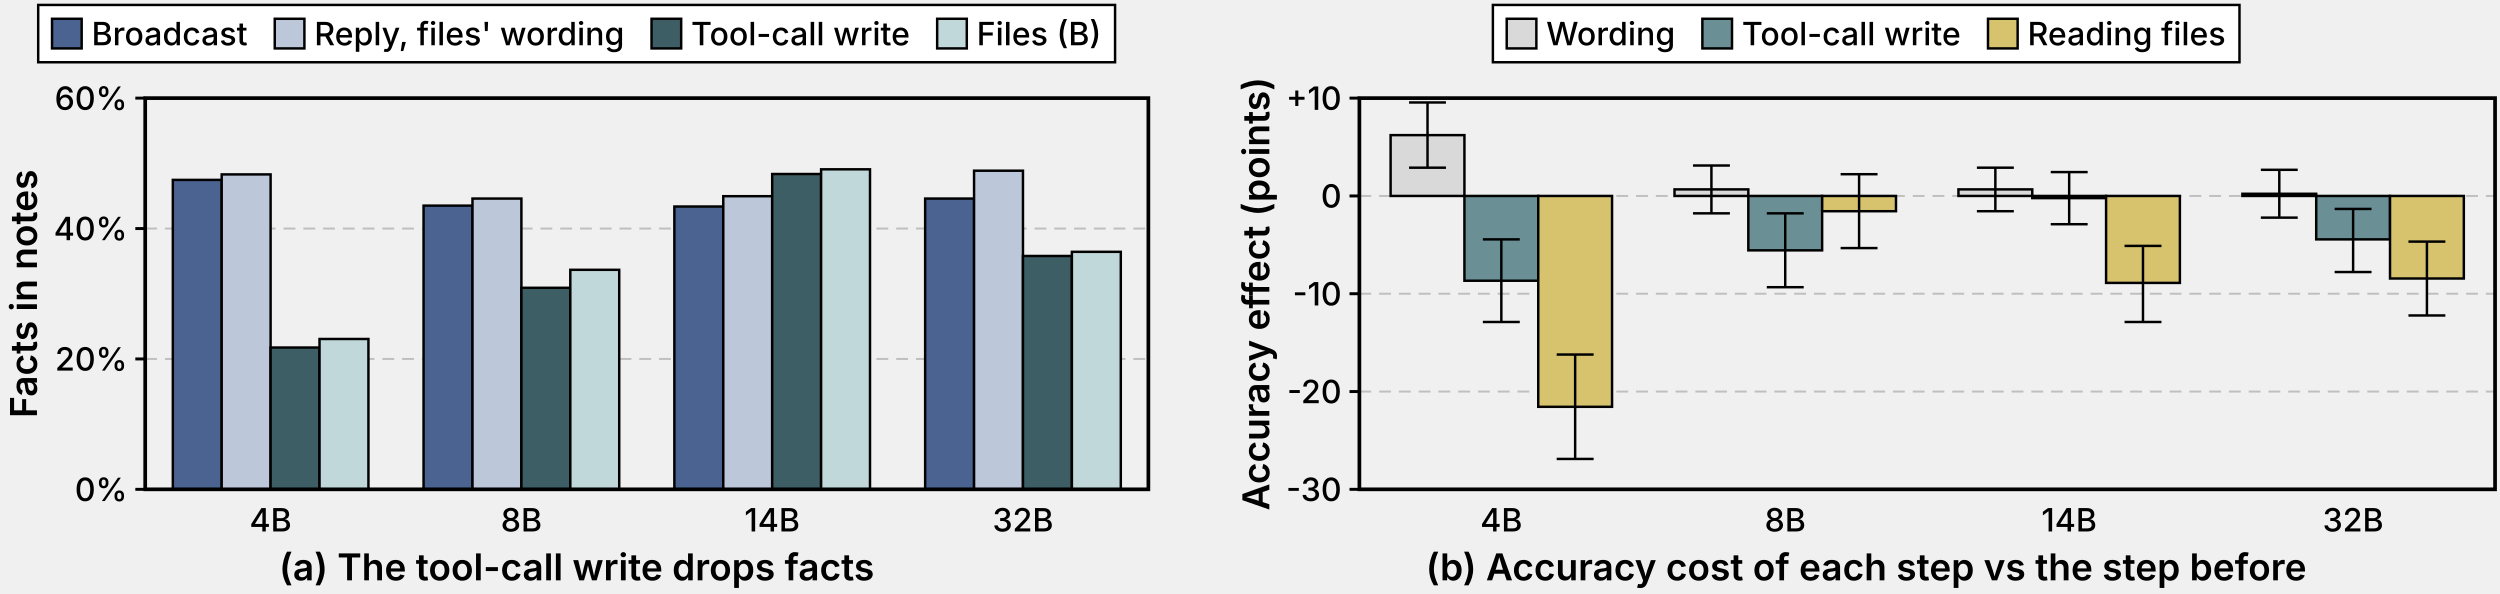
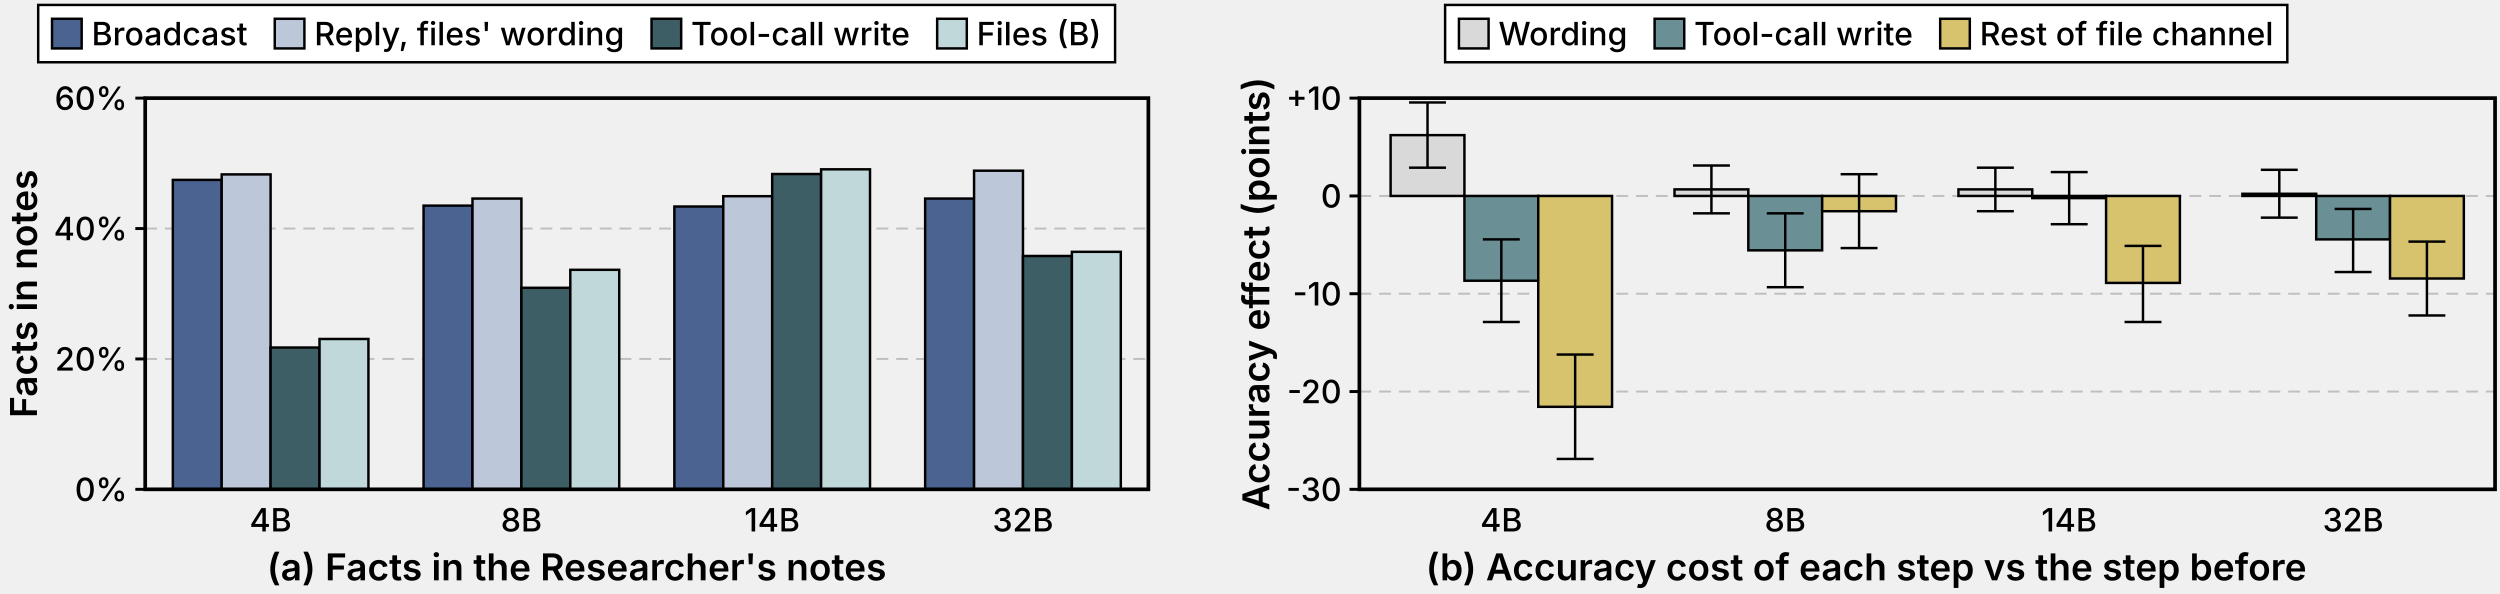
<svg xmlns="http://www.w3.org/2000/svg" width="506pt" height="120.03pt" viewBox="0 0 506 120.03">
  <line x1="29.39" y1="72.65" x2="232.43" y2="72.65" stroke="#BFBFBF" stroke-width="0.4" stroke-dasharray="2.4 1.6" />
  <line x1="29.39" y1="46.26" x2="232.43" y2="46.26" stroke="#BFBFBF" stroke-width="0.4" stroke-dasharray="2.4 1.6" />
  <rect x="34.98" y="36.41" width="9.9" height="62.63" fill="#4A6390" stroke="#000000" stroke-width="0.5" />
  <rect x="85.73" y="41.62" width="9.9" height="57.42" fill="#4A6390" stroke="#000000" stroke-width="0.5" />
  <rect x="136.49" y="41.8" width="9.9" height="57.24" fill="#4A6390" stroke="#000000" stroke-width="0.5" />
  <rect x="187.25" y="40.19" width="9.9" height="58.85" fill="#4A6390" stroke="#000000" stroke-width="0.5" />
  <rect x="44.87" y="35.3" width="9.9" height="63.74" fill="#BCC7DA" stroke="#000000" stroke-width="0.5" />
  <rect x="95.63" y="40.19" width="9.9" height="58.85" fill="#BCC7DA" stroke="#000000" stroke-width="0.5" />
  <rect x="146.39" y="39.71" width="9.9" height="59.33" fill="#BCC7DA" stroke="#000000" stroke-width="0.5" />
  <rect x="197.15" y="34.55" width="9.9" height="64.49" fill="#BCC7DA" stroke="#000000" stroke-width="0.5" />
  <rect x="54.77" y="70.34" width="9.9" height="28.7" fill="#3D5E64" stroke="#000000" stroke-width="0.5" />
  <rect x="105.53" y="58.25" width="9.9" height="40.79" fill="#3D5E64" stroke="#000000" stroke-width="0.5" />
  <rect x="156.29" y="35.22" width="9.9" height="63.82" fill="#3D5E64" stroke="#000000" stroke-width="0.5" />
  <rect x="207.05" y="51.81" width="9.9" height="47.23" fill="#3D5E64" stroke="#000000" stroke-width="0.5" />
  <rect x="64.67" y="68.61" width="9.9" height="30.43" fill="#C0D8DA" stroke="#000000" stroke-width="0.5" />
  <rect x="115.43" y="54.61" width="9.9" height="44.43" fill="#C0D8DA" stroke="#000000" stroke-width="0.5" />
  <rect x="166.19" y="34.27" width="9.9" height="64.77" fill="#C0D8DA" stroke="#000000" stroke-width="0.5" />
  <rect x="216.95" y="50.97" width="9.9" height="48.07" fill="#C0D8DA" stroke="#000000" stroke-width="0.5" />
  <text font-family="Inter">
-     <tspan x="56.48" y="117.46" font-size="7.5" font-weight="600" fill="#000000">(a)</tspan>
-     <tspan x="68.27" y="117.46" font-size="7.5" font-weight="600" fill="#000000">The</tspan>
-     <tspan x="84.14" y="117.46" font-size="7.5" font-weight="600" fill="#000000">tool-call</tspan>
-     <tspan x="115.86" y="117.46" font-size="7.5" font-weight="600" fill="#000000">write</tspan>
-     <tspan x="136.04" y="117.46" font-size="7.5" font-weight="600" fill="#000000">drops</tspan>
-     <tspan x="158.79" y="117.46" font-size="7.5" font-weight="600" fill="#000000">facts</tspan>
+     <tspan x="54.02" y="117.46" font-size="7.5" font-weight="600" fill="#000000">(a)</tspan>
+     <tspan x="65.81" y="117.46" font-size="7.5" font-weight="600" fill="#000000">Facts</tspan>
+     <tspan x="87.34" y="117.46" font-size="7.5" font-weight="600" fill="#000000">in</tspan>
+     <tspan x="95.79" y="117.46" font-size="7.5" font-weight="600" fill="#000000">the</tspan>
+     <tspan x="109.36" y="117.46" font-size="7.5" font-weight="600" fill="#000000">Researcher's</tspan>
+     <tspan x="159.13" y="117.46" font-size="7.5" font-weight="600" fill="#000000">notes</tspan>
  </text>
  <line x1="275.14" y1="79.25" x2="505" y2="79.25" stroke="#BFBFBF" stroke-width="0.4" stroke-dasharray="2.4 1.6" />
  <line x1="275.14" y1="59.45" x2="505" y2="59.45" stroke="#BFBFBF" stroke-width="0.4" stroke-dasharray="2.4 1.6" />
  <line x1="275.14" y1="39.66" x2="505" y2="39.66" stroke="#BFBFBF" stroke-width="0.4" stroke-dasharray="2.4 1.6" />
  <rect x="281.46" y="27.35" width="14.94" height="12.31" fill="#D9D9D9" stroke="#000000" stroke-width="0.5" />
  <rect x="338.92" y="38.33" width="14.94" height="1.33" fill="#D9D9D9" stroke="#000000" stroke-width="0.5" />
  <rect x="396.39" y="38.33" width="14.94" height="1.33" fill="#D9D9D9" stroke="#000000" stroke-width="0.5" />
  <rect x="453.86" y="39.22" width="14.94" height="0.44" fill="#D9D9D9" stroke="#000000" stroke-width="0.5" />
  <rect x="296.4" y="39.66" width="14.94" height="17.16" fill="#6A9096" stroke="#000000" stroke-width="0.5" />
  <rect x="353.86" y="39.66" width="14.94" height="11.01" fill="#6A9096" stroke="#000000" stroke-width="0.5" />
  <rect x="411.33" y="39.66" width="14.94" height="0.44" fill="#6A9096" stroke="#000000" stroke-width="0.5" />
  <rect x="468.8" y="39.66" width="14.94" height="8.79" fill="#6A9096" stroke="#000000" stroke-width="0.5" />
  <rect x="311.34" y="39.66" width="14.94" height="42.68" fill="#D7C26E" stroke="#000000" stroke-width="0.5" />
  <rect x="368.81" y="39.66" width="14.94" height="3.09" fill="#D7C26E" stroke="#000000" stroke-width="0.5" />
  <rect x="426.27" y="39.66" width="14.94" height="17.6" fill="#D7C26E" stroke="#000000" stroke-width="0.5" />
  <rect x="483.74" y="39.66" width="14.94" height="16.71" fill="#D7C26E" stroke="#000000" stroke-width="0.5" />
  <path d="M288.93,20.74 L288.93,33.94" fill="none" stroke="#000000" stroke-width="0.5" stroke-linejoin="miter" stroke-linecap="butt" />
  <path d="M285.19,20.74 L292.66,20.74" fill="none" stroke="#000000" stroke-width="0.5" stroke-linejoin="miter" stroke-linecap="butt" />
  <path d="M285.19,33.94 L292.66,33.94" fill="none" stroke="#000000" stroke-width="0.5" stroke-linejoin="miter" stroke-linecap="butt" />
  <path d="M346.39,33.5 L346.39,43.18" fill="none" stroke="#000000" stroke-width="0.5" stroke-linejoin="miter" stroke-linecap="butt" />
  <path d="M342.66,33.5 L350.13,33.5" fill="none" stroke="#000000" stroke-width="0.5" stroke-linejoin="miter" stroke-linecap="butt" />
  <path d="M342.66,43.18 L350.13,43.18" fill="none" stroke="#000000" stroke-width="0.5" stroke-linejoin="miter" stroke-linecap="butt" />
  <path d="M403.86,33.94 L403.86,42.75" fill="none" stroke="#000000" stroke-width="0.5" stroke-linejoin="miter" stroke-linecap="butt" />
  <path d="M400.12,33.94 L407.6,33.94" fill="none" stroke="#000000" stroke-width="0.5" stroke-linejoin="miter" stroke-linecap="butt" />
  <path d="M400.12,42.75 L407.6,42.75" fill="none" stroke="#000000" stroke-width="0.5" stroke-linejoin="miter" stroke-linecap="butt" />
  <path d="M461.33,34.37 L461.33,44.05" fill="none" stroke="#000000" stroke-width="0.5" stroke-linejoin="miter" stroke-linecap="butt" />
  <path d="M457.59,34.37 L465.06,34.37" fill="none" stroke="#000000" stroke-width="0.5" stroke-linejoin="miter" stroke-linecap="butt" />
  <path d="M457.59,44.05 L465.06,44.05" fill="none" stroke="#000000" stroke-width="0.5" stroke-linejoin="miter" stroke-linecap="butt" />
  <path d="M303.87,48.45 L303.87,65.17" fill="none" stroke="#000000" stroke-width="0.5" stroke-linejoin="miter" stroke-linecap="butt" />
  <path d="M300.13,48.45 L307.6,48.45" fill="none" stroke="#000000" stroke-width="0.5" stroke-linejoin="miter" stroke-linecap="butt" />
  <path d="M300.13,65.17 L307.6,65.17" fill="none" stroke="#000000" stroke-width="0.5" stroke-linejoin="miter" stroke-linecap="butt" />
  <path d="M361.33,43.18 L361.33,58.13" fill="none" stroke="#000000" stroke-width="0.5" stroke-linejoin="miter" stroke-linecap="butt" />
  <path d="M357.6,43.18 L365.07,43.18" fill="none" stroke="#000000" stroke-width="0.5" stroke-linejoin="miter" stroke-linecap="butt" />
  <path d="M357.6,58.13 L365.07,58.13" fill="none" stroke="#000000" stroke-width="0.5" stroke-linejoin="miter" stroke-linecap="butt" />
  <path d="M418.8,34.83 L418.8,45.38" fill="none" stroke="#000000" stroke-width="0.5" stroke-linejoin="miter" stroke-linecap="butt" />
  <path d="M415.07,34.83 L422.54,34.83" fill="none" stroke="#000000" stroke-width="0.5" stroke-linejoin="miter" stroke-linecap="butt" />
  <path d="M415.07,45.38 L422.54,45.38" fill="none" stroke="#000000" stroke-width="0.5" stroke-linejoin="miter" stroke-linecap="butt" />
  <path d="M476.27,42.29 L476.27,55.06" fill="none" stroke="#000000" stroke-width="0.5" stroke-linejoin="miter" stroke-linecap="butt" />
  <path d="M472.53,42.29 L480,42.29" fill="none" stroke="#000000" stroke-width="0.5" stroke-linejoin="miter" stroke-linecap="butt" />
  <path d="M472.53,55.06 L480,55.06" fill="none" stroke="#000000" stroke-width="0.5" stroke-linejoin="miter" stroke-linecap="butt" />
  <path d="M318.81,71.76 L318.81,92.89" fill="none" stroke="#000000" stroke-width="0.5" stroke-linejoin="miter" stroke-linecap="butt" />
  <path d="M315.07,71.76 L322.55,71.76" fill="none" stroke="#000000" stroke-width="0.5" stroke-linejoin="miter" stroke-linecap="butt" />
  <path d="M315.07,92.89 L322.55,92.89" fill="none" stroke="#000000" stroke-width="0.5" stroke-linejoin="miter" stroke-linecap="butt" />
  <path d="M376.28,35.26 L376.28,50.21" fill="none" stroke="#000000" stroke-width="0.5" stroke-linejoin="miter" stroke-linecap="butt" />
  <path d="M372.54,35.26 L380.01,35.26" fill="none" stroke="#000000" stroke-width="0.5" stroke-linejoin="miter" stroke-linecap="butt" />
  <path d="M372.54,50.21 L380.01,50.21" fill="none" stroke="#000000" stroke-width="0.5" stroke-linejoin="miter" stroke-linecap="butt" />
  <path d="M433.74,49.77 L433.74,65.17" fill="none" stroke="#000000" stroke-width="0.5" stroke-linejoin="miter" stroke-linecap="butt" />
  <path d="M430.01,49.77 L437.48,49.77" fill="none" stroke="#000000" stroke-width="0.5" stroke-linejoin="miter" stroke-linecap="butt" />
  <path d="M430.01,65.17 L437.48,65.17" fill="none" stroke="#000000" stroke-width="0.5" stroke-linejoin="miter" stroke-linecap="butt" />
  <path d="M491.21,48.9 L491.21,63.85" fill="none" stroke="#000000" stroke-width="0.5" stroke-linejoin="miter" stroke-linecap="butt" />
  <path d="M487.47,48.9 L494.94,48.9" fill="none" stroke="#000000" stroke-width="0.5" stroke-linejoin="miter" stroke-linecap="butt" />
  <path d="M487.47,63.85 L494.94,63.85" fill="none" stroke="#000000" stroke-width="0.5" stroke-linejoin="miter" stroke-linecap="butt" />
  <text font-family="Inter">
    <tspan x="288.58" y="117.46" font-size="7.5" font-weight="600" fill="#000000">(b)</tspan>
    <tspan x="300.75" y="117.46" font-size="7.5" font-weight="600" fill="#000000">Accuracy</tspan>
    <tspan x="337.17" y="117.46" font-size="7.5" font-weight="600" fill="#000000">cost</tspan>
    <tspan x="354.76" y="117.46" font-size="7.5" font-weight="600" fill="#000000">of</tspan>
    <tspan x="364.13" y="117.46" font-size="7.5" font-weight="600" fill="#000000">each</tspan>
    <tspan x="383.8" y="117.46" font-size="7.5" font-weight="600" fill="#000000">step</tspan>
    <tspan x="401.49" y="117.46" font-size="7.5" font-weight="600" fill="#000000">vs</tspan>
    <tspan x="411.91" y="117.46" font-size="7.5" font-weight="600" fill="#000000">the</tspan>
    <tspan x="425.48" y="117.46" font-size="7.5" font-weight="600" fill="#000000">step</tspan>
    <tspan x="443.18" y="117.46" font-size="7.5" font-weight="600" fill="#000000">before</tspan>
  </text>
  <rect x="7.73" y="1" width="217.96" height="11.6" fill="white" stroke="#000" stroke-width="0.5" />
  <rect x="10.53" y="3.8" width="6" height="6" fill="#4A6390" stroke="#000" stroke-width="0.5" />
  <text font-family="Inter">
    <tspan x="18.53" y="9.16" font-size="6.5" font-weight="500" fill="#000000">Broadcast</tspan>
  </text>
  <rect x="55.61" y="3.8" width="6" height="6" fill="#BCC7DA" stroke="#000" stroke-width="0.5" />
  <text font-family="Inter">
    <tspan x="63.61" y="9.16" font-size="6.5" font-weight="500" fill="#000000">Reply,</tspan>
    <tspan x="84.35" y="9.16" font-size="6.5" font-weight="500" fill="#000000">files'</tspan>
    <tspan x="101.18" y="9.16" font-size="6.5" font-weight="500" fill="#000000">wording</tspan>
  </text>
  <rect x="131.87" y="3.8" width="6" height="6" fill="#3D5E64" stroke="#000" stroke-width="0.5" />
  <text font-family="Inter">
    <tspan x="139.87" y="9.16" font-size="6.5" font-weight="500" fill="#000000">Tool-call</tspan>
    <tspan x="168.62" y="9.16" font-size="6.5" font-weight="500" fill="#000000">write</tspan>
  </text>
  <rect x="189.68" y="3.8" width="6" height="6" fill="#C0D8DA" stroke="#000" stroke-width="0.5" />
  <text font-family="Inter">
    <tspan x="197.68" y="9.16" font-size="6.5" font-weight="500" fill="#000000">Files</tspan>
    <tspan x="213.84" y="9.16" font-size="6.5" font-weight="500" fill="#000000">(B)</tspan>
  </text>
-   <rect x="302.16" y="1" width="151.11" height="11.6" fill="white" stroke="#000" stroke-width="0.5" />
-   <rect x="304.96" y="3.8" width="6" height="6" fill="#D9D9D9" stroke="#000" stroke-width="0.5" />
-   <text font-family="Inter">
-     <tspan x="312.96" y="9.16" font-size="6.5" font-weight="500" fill="#000000">Wording</tspan>
-   </text>
-   <rect x="344.56" y="3.8" width="6" height="6" fill="#6A9096" stroke="#000" stroke-width="0.5" />
-   <text font-family="Inter">
-     <tspan x="352.56" y="9.16" font-size="6.5" font-weight="500" fill="#000000">Tool-call</tspan>
-     <tspan x="381.31" y="9.16" font-size="6.5" font-weight="500" fill="#000000">write</tspan>
-   </text>
-   <rect x="402.37" y="3.8" width="6" height="6" fill="#D7C26E" stroke="#000" stroke-width="0.5" />
-   <text font-family="Inter">
-     <tspan x="410.37" y="9.16" font-size="6.5" font-weight="500" fill="#000000">Reading</tspan>
-     <tspan x="437.39" y="9.16" font-size="6.5" font-weight="500" fill="#000000">files</tspan>
+   <rect x="292.49" y="1" width="170.46" height="11.6" fill="white" stroke="#000" stroke-width="0.5" />
+   <rect x="295.29" y="3.8" width="6" height="6" fill="#D9D9D9" stroke="#000" stroke-width="0.5" />
+   <text font-family="Inter">
+     <tspan x="303.29" y="9.16" font-size="6.5" font-weight="500" fill="#000000">Wording</tspan>
+   </text>
+   <rect x="334.89" y="3.8" width="6" height="6" fill="#6A9096" stroke="#000" stroke-width="0.5" />
+   <text font-family="Inter">
+     <tspan x="342.89" y="9.16" font-size="6.5" font-weight="500" fill="#000000">Tool-call</tspan>
+     <tspan x="371.63" y="9.16" font-size="6.5" font-weight="500" fill="#000000">write</tspan>
+   </text>
+   <rect x="392.69" y="3.8" width="6" height="6" fill="#D7C26E" stroke="#000" stroke-width="0.5" />
+   <text font-family="Inter">
+     <tspan x="400.69" y="9.16" font-size="6.5" font-weight="500" fill="#000000">Rest</tspan>
+     <tspan x="416.08" y="9.16" font-size="6.5" font-weight="500" fill="#000000">of</tspan>
+     <tspan x="424.2" y="9.16" font-size="6.5" font-weight="500" fill="#000000">file</tspan>
+     <tspan x="435.51" y="9.16" font-size="6.5" font-weight="500" fill="#000000">channel</tspan>
  </text>
  <rect x="29.39" y="19.86" width="203.04" height="79.18" fill="none" stroke="#000" stroke-width="0.75" />
  <line x1="27.39" y1="99.04" x2="29.39" y2="99.04" stroke="#000" stroke-width="0.6" />
  <text font-family="Inter">
    <tspan x="15.14" y="101.41" font-size="6.5" font-weight="500" fill="#000000">0%</tspan>
  </text>
  <line x1="27.39" y1="72.65" x2="29.39" y2="72.65" stroke="#000" stroke-width="0.6" />
  <text font-family="Inter">
    <tspan x="11.14" y="75.01" font-size="6.5" font-weight="500" fill="#000000">20%</tspan>
  </text>
  <line x1="27.39" y1="46.26" x2="29.39" y2="46.26" stroke="#000" stroke-width="0.6" />
  <text font-family="Inter">
    <tspan x="10.88" y="48.62" font-size="6.5" font-weight="500" fill="#000000">40%</tspan>
  </text>
  <line x1="27.39" y1="19.86" x2="29.39" y2="19.86" stroke="#000" stroke-width="0.6" />
  <text font-family="Inter">
    <tspan x="11.05" y="22.23" font-size="6.5" font-weight="500" fill="#000000">60%</tspan>
  </text>
  <text font-family="Inter" transform="rotate(-90 4.75 59.45)">
    <tspan x="-20.38" y="62.18" font-size="7.5" font-weight="600" fill="#000000">Facts</tspan>
    <tspan x="1.16" y="62.18" font-size="7.5" font-weight="600" fill="#000000">in</tspan>
    <tspan x="9.6" y="62.18" font-size="7.5" font-weight="600" fill="#000000">notes</tspan>
  </text>
  <text font-family="Inter">
    <tspan x="50.5" y="107.57" font-size="6.5" font-weight="500" fill="#000000">4B</tspan>
  </text>
  <text font-family="Inter">
    <tspan x="101.35" y="107.57" font-size="6.5" font-weight="500" fill="#000000">8B</tspan>
  </text>
  <text font-family="Inter">
    <tspan x="150.67" y="107.57" font-size="6.5" font-weight="500" fill="#000000">14B</tspan>
  </text>
  <text font-family="Inter">
    <tspan x="200.87" y="107.57" font-size="6.5" font-weight="500" fill="#000000">32B</tspan>
  </text>
  <rect x="275.14" y="19.86" width="229.86" height="79.18" fill="none" stroke="#000" stroke-width="0.75" />
  <line x1="273.14" y1="99.04" x2="275.14" y2="99.04" stroke="#000" stroke-width="0.6" />
  <text font-family="Inter">
    <tspan x="260.32" y="101.41" font-size="6.5" font-weight="500" fill="#000000">-30</tspan>
  </text>
  <line x1="273.14" y1="79.25" x2="275.14" y2="79.25" stroke="#000" stroke-width="0.6" />
  <text font-family="Inter">
    <tspan x="260.52" y="81.61" font-size="6.5" font-weight="500" fill="#000000">-20</tspan>
  </text>
  <line x1="273.14" y1="59.45" x2="275.14" y2="59.45" stroke="#000" stroke-width="0.6" />
  <text font-family="Inter">
    <tspan x="261.64" y="61.82" font-size="6.5" font-weight="500" fill="#000000">-10</tspan>
  </text>
  <line x1="273.14" y1="39.66" x2="275.14" y2="39.66" stroke="#000" stroke-width="0.6" />
  <text font-family="Inter">
    <tspan x="267.34" y="42.02" font-size="6.5" font-weight="500" fill="#000000">0</tspan>
  </text>
  <line x1="273.14" y1="19.86" x2="275.14" y2="19.86" stroke="#000" stroke-width="0.6" />
  <text font-family="Inter">
    <tspan x="260.3" y="22.23" font-size="6.5" font-weight="500" fill="#000000">+10</tspan>
  </text>
  <text font-family="Inter" transform="rotate(-90 254.18 59.45)">
    <tspan x="210.31" y="62.18" font-size="7.5" font-weight="600" fill="#000000">Accuracy</tspan>
    <tspan x="246.73" y="62.18" font-size="7.5" font-weight="600" fill="#000000">effect</tspan>
    <tspan x="269.85" y="62.18" font-size="7.5" font-weight="600" fill="#000000">(points)</tspan>
  </text>
  <text font-family="Inter">
    <tspan x="299.6" y="107.57" font-size="6.5" font-weight="500" fill="#000000">4B</tspan>
  </text>
  <text font-family="Inter">
    <tspan x="357.15" y="107.57" font-size="6.5" font-weight="500" fill="#000000">8B</tspan>
  </text>
  <text font-family="Inter">
    <tspan x="413.18" y="107.57" font-size="6.5" font-weight="500" fill="#000000">14B</tspan>
  </text>
  <text font-family="Inter">
    <tspan x="470.09" y="107.57" font-size="6.5" font-weight="500" fill="#000000">32B</tspan>
  </text>
</svg>
